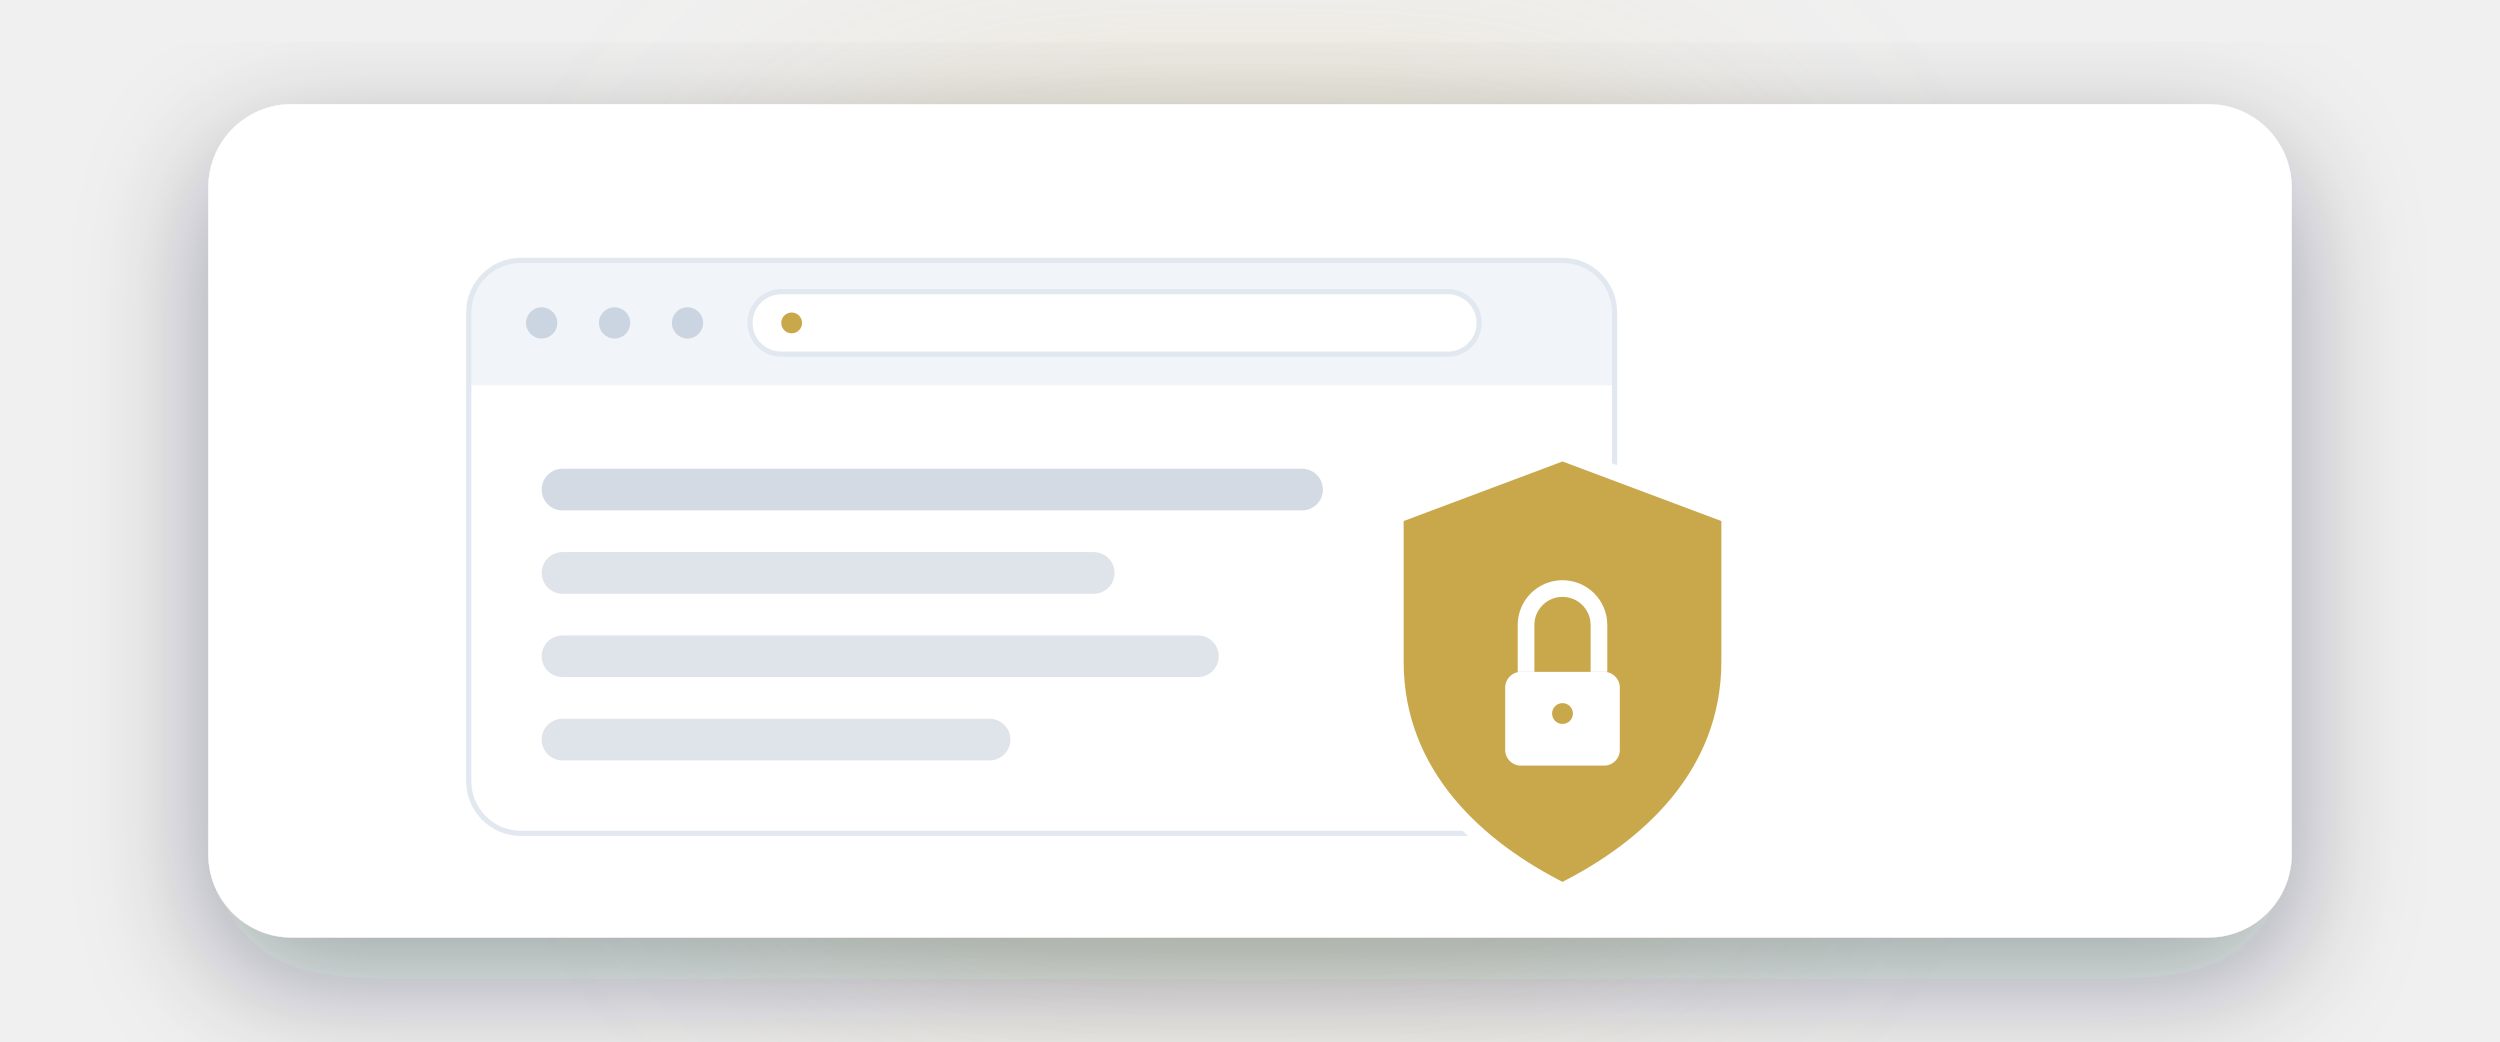
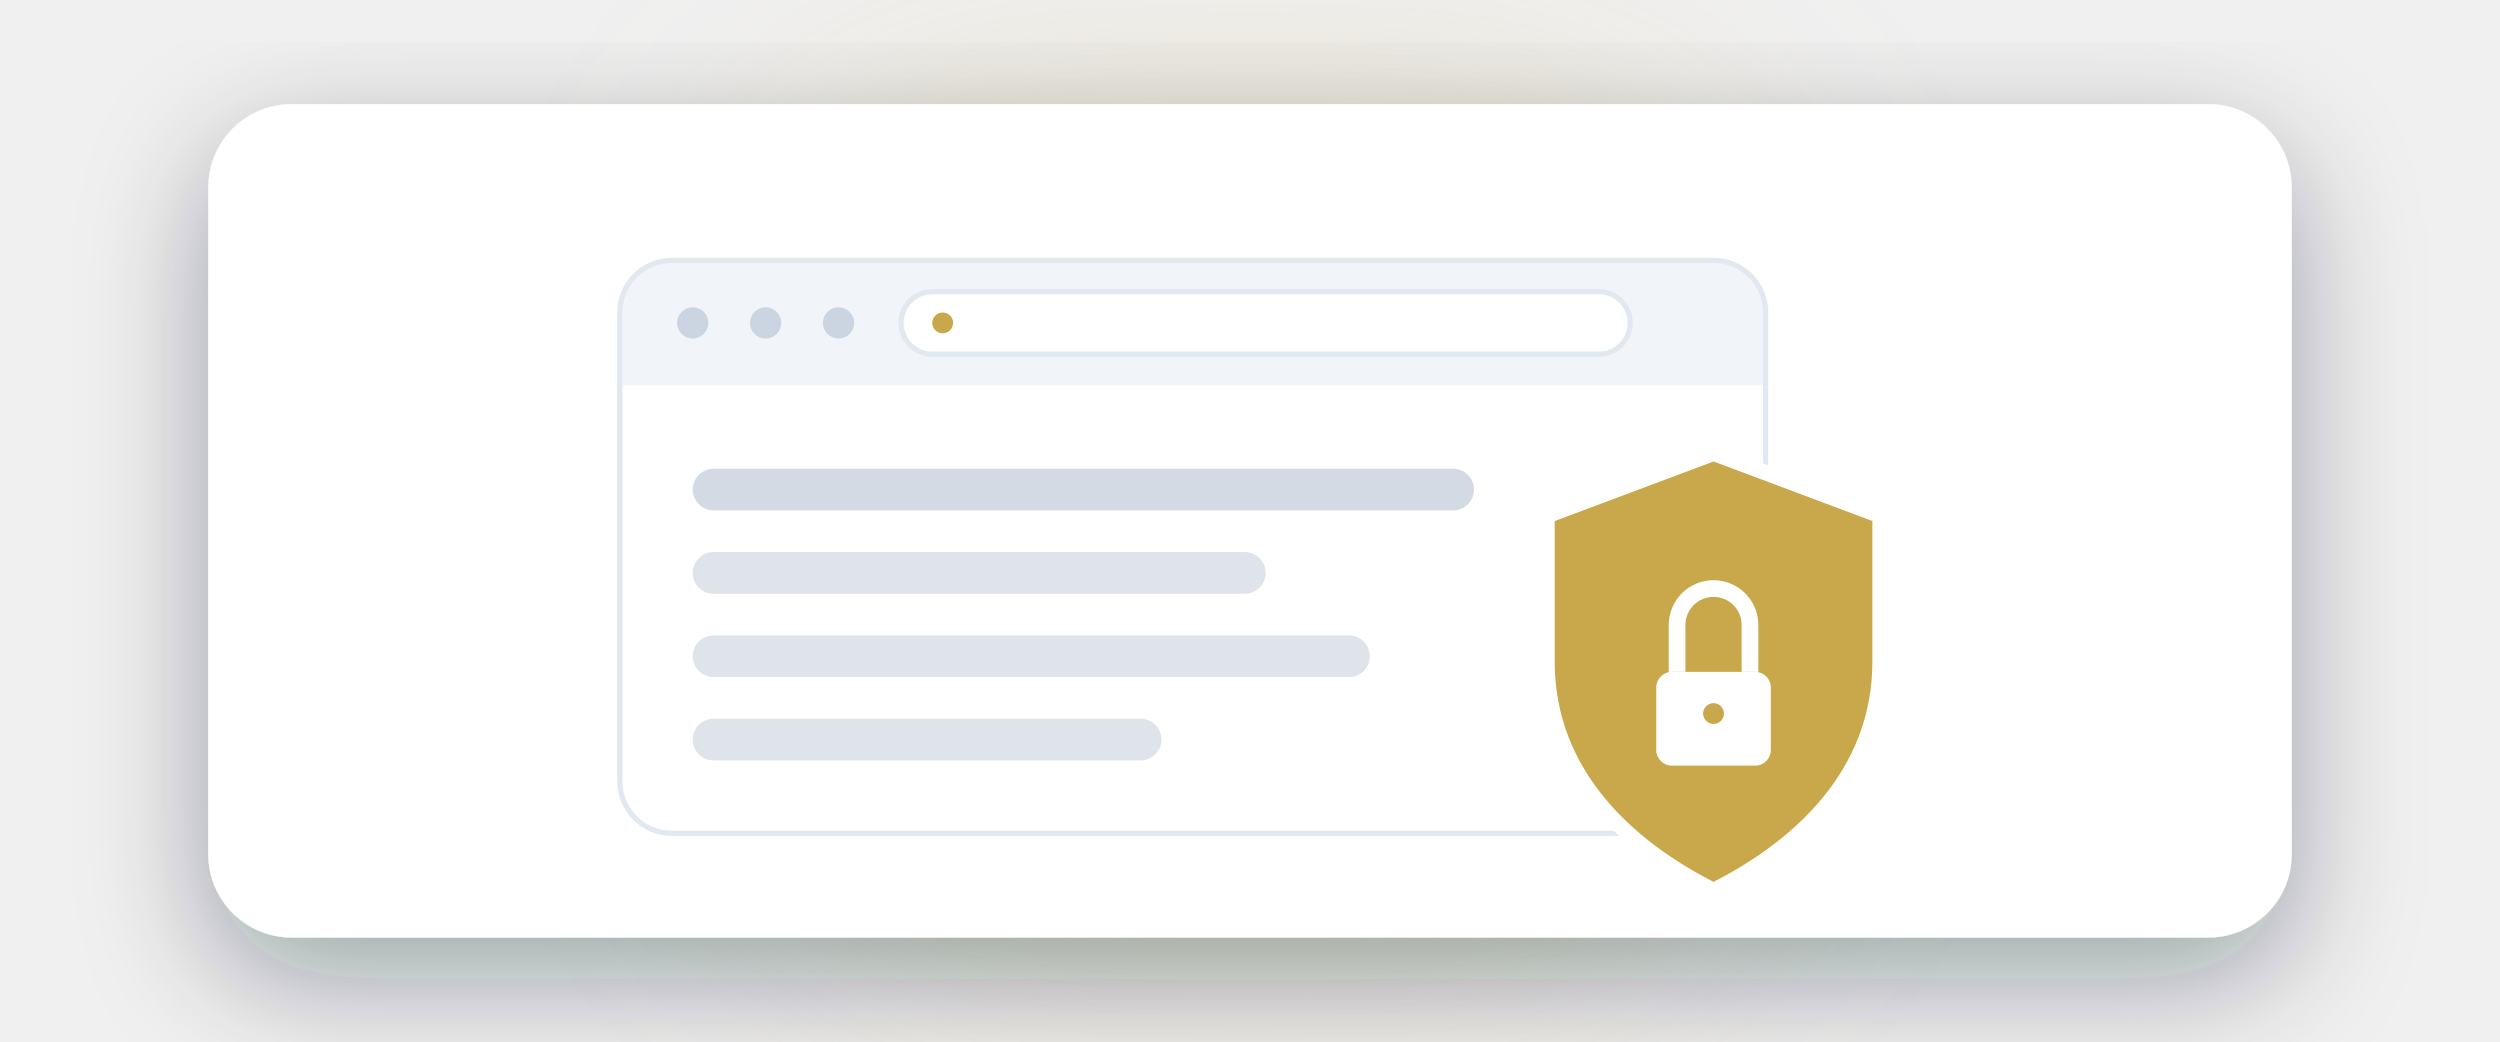
<svg xmlns="http://www.w3.org/2000/svg" viewBox="0 0 480 200" role="img" aria-labelledby="secu-illus-title secu-illus-desc">
  <defs>
    <filter id="secu-shadow" x="-30%" y="-30%" width="160%" height="160%">
      <feDropShadow dx="0" dy="8" stdDeviation="12" flood-color="#0a1830" flood-opacity="0.35" />
    </filter>
    <filter id="secu-glow" x="-100%" y="-100%" width="300%" height="300%">
      <feGaussianBlur stdDeviation="24" />
    </filter>
  </defs>
  <circle cx="240" cy="100" r="110" fill="#c9a84c" opacity="0.15" filter="url(#secu-glow)" />
  <g filter="url(#secu-shadow)">
    <rect x="40" y="20" width="400" height="160" rx="16" fill="#ffffff" />
  </g>
  <clipPath id="secu-browser-clip">
-     <rect x="90" y="50" width="220" height="110" rx="10" />
+     <rect x="119" y="50" width="220" height="110" rx="10" />
  </clipPath>
  <g clip-path="url(#secu-browser-clip)">
-     <rect x="90" y="50" width="220" height="110" fill="#ffffff" />
-     <rect x="90" y="50" width="220" height="24" fill="#f1f5f9" />
-     <circle cx="104" cy="62" r="3" fill="#cbd5e1" />
-     <circle cx="118" cy="62" r="3" fill="#cbd5e1" />
-     <circle cx="132" cy="62" r="3" fill="#cbd5e1" />
-     <rect x="144" y="56" width="140" height="12" rx="6" fill="#ffffff" stroke="#e2e8f0" />
-     <circle cx="152" cy="62" r="2" fill="#c9a84c" />
-     <rect x="104" y="90" width="150" height="8" rx="4" fill="#94a3b8" opacity="0.4" />
-     <rect x="104" y="106" width="110" height="8" rx="4" fill="#94a3b8" opacity="0.3" />
-     <rect x="104" y="122" width="130" height="8" rx="4" fill="#94a3b8" opacity="0.3" />
-     <rect x="104" y="138" width="90" height="8" rx="4" fill="#94a3b8" opacity="0.3" />
+     <rect x="119" y="50" width="220" height="110" fill="#ffffff" />
+     <rect x="119" y="50" width="220" height="24" fill="#f1f5f9" />
+     <circle cx="133" cy="62" r="3" fill="#cbd5e1" />
+     <circle cx="147" cy="62" r="3" fill="#cbd5e1" />
+     <circle cx="161" cy="62" r="3" fill="#cbd5e1" />
+     <rect x="173" y="56" width="140" height="12" rx="6" fill="#ffffff" stroke="#e2e8f0" />
+     <circle cx="181" cy="62" r="2" fill="#c9a84c" />
+     <rect x="133" y="90" width="150" height="8" rx="4" fill="#94a3b8" opacity="0.4" />
+     <rect x="133" y="106" width="110" height="8" rx="4" fill="#94a3b8" opacity="0.3" />
+     <rect x="133" y="122" width="130" height="8" rx="4" fill="#94a3b8" opacity="0.3" />
+     <rect x="133" y="138" width="90" height="8" rx="4" fill="#94a3b8" opacity="0.3" />
  </g>
-   <rect x="90" y="50" width="220" height="110" rx="10" fill="none" stroke="#e2e8f0" />
-   <path d="M300,87 L332,99 L332,127 C332,149 316,163 300,171 C284,163 268,149 268,127 L268,99 Z" fill="#c9a84c" stroke="#ffffff" stroke-width="3" />
-   <path d="M293,129 v-9 a7,7 0 0 1 14,0 v9" fill="none" stroke="#ffffff" stroke-width="3.2" />
-   <rect x="289" y="129" width="22" height="18" rx="3" fill="#ffffff" />
-   <circle cx="300" cy="137" r="2" fill="#c9a84c" />
+   <rect x="119" y="50" width="220" height="110" rx="10" fill="none" stroke="#e2e8f0" />
+   <path d="M329,87 L361,99 L361,127 C361,149 345,163 329,171 C313,163 297,149 297,127 L297,99 Z" fill="#c9a84c" stroke="#ffffff" stroke-width="3" />
+   <path d="M322,129 v-9 a7,7 0 0 1 14,0 v9" fill="none" stroke="#ffffff" stroke-width="3.2" />
+   <rect x="318" y="129" width="22" height="18" rx="3" fill="#ffffff" />
+   <circle cx="329" cy="137" r="2" fill="#c9a84c" />
</svg>
